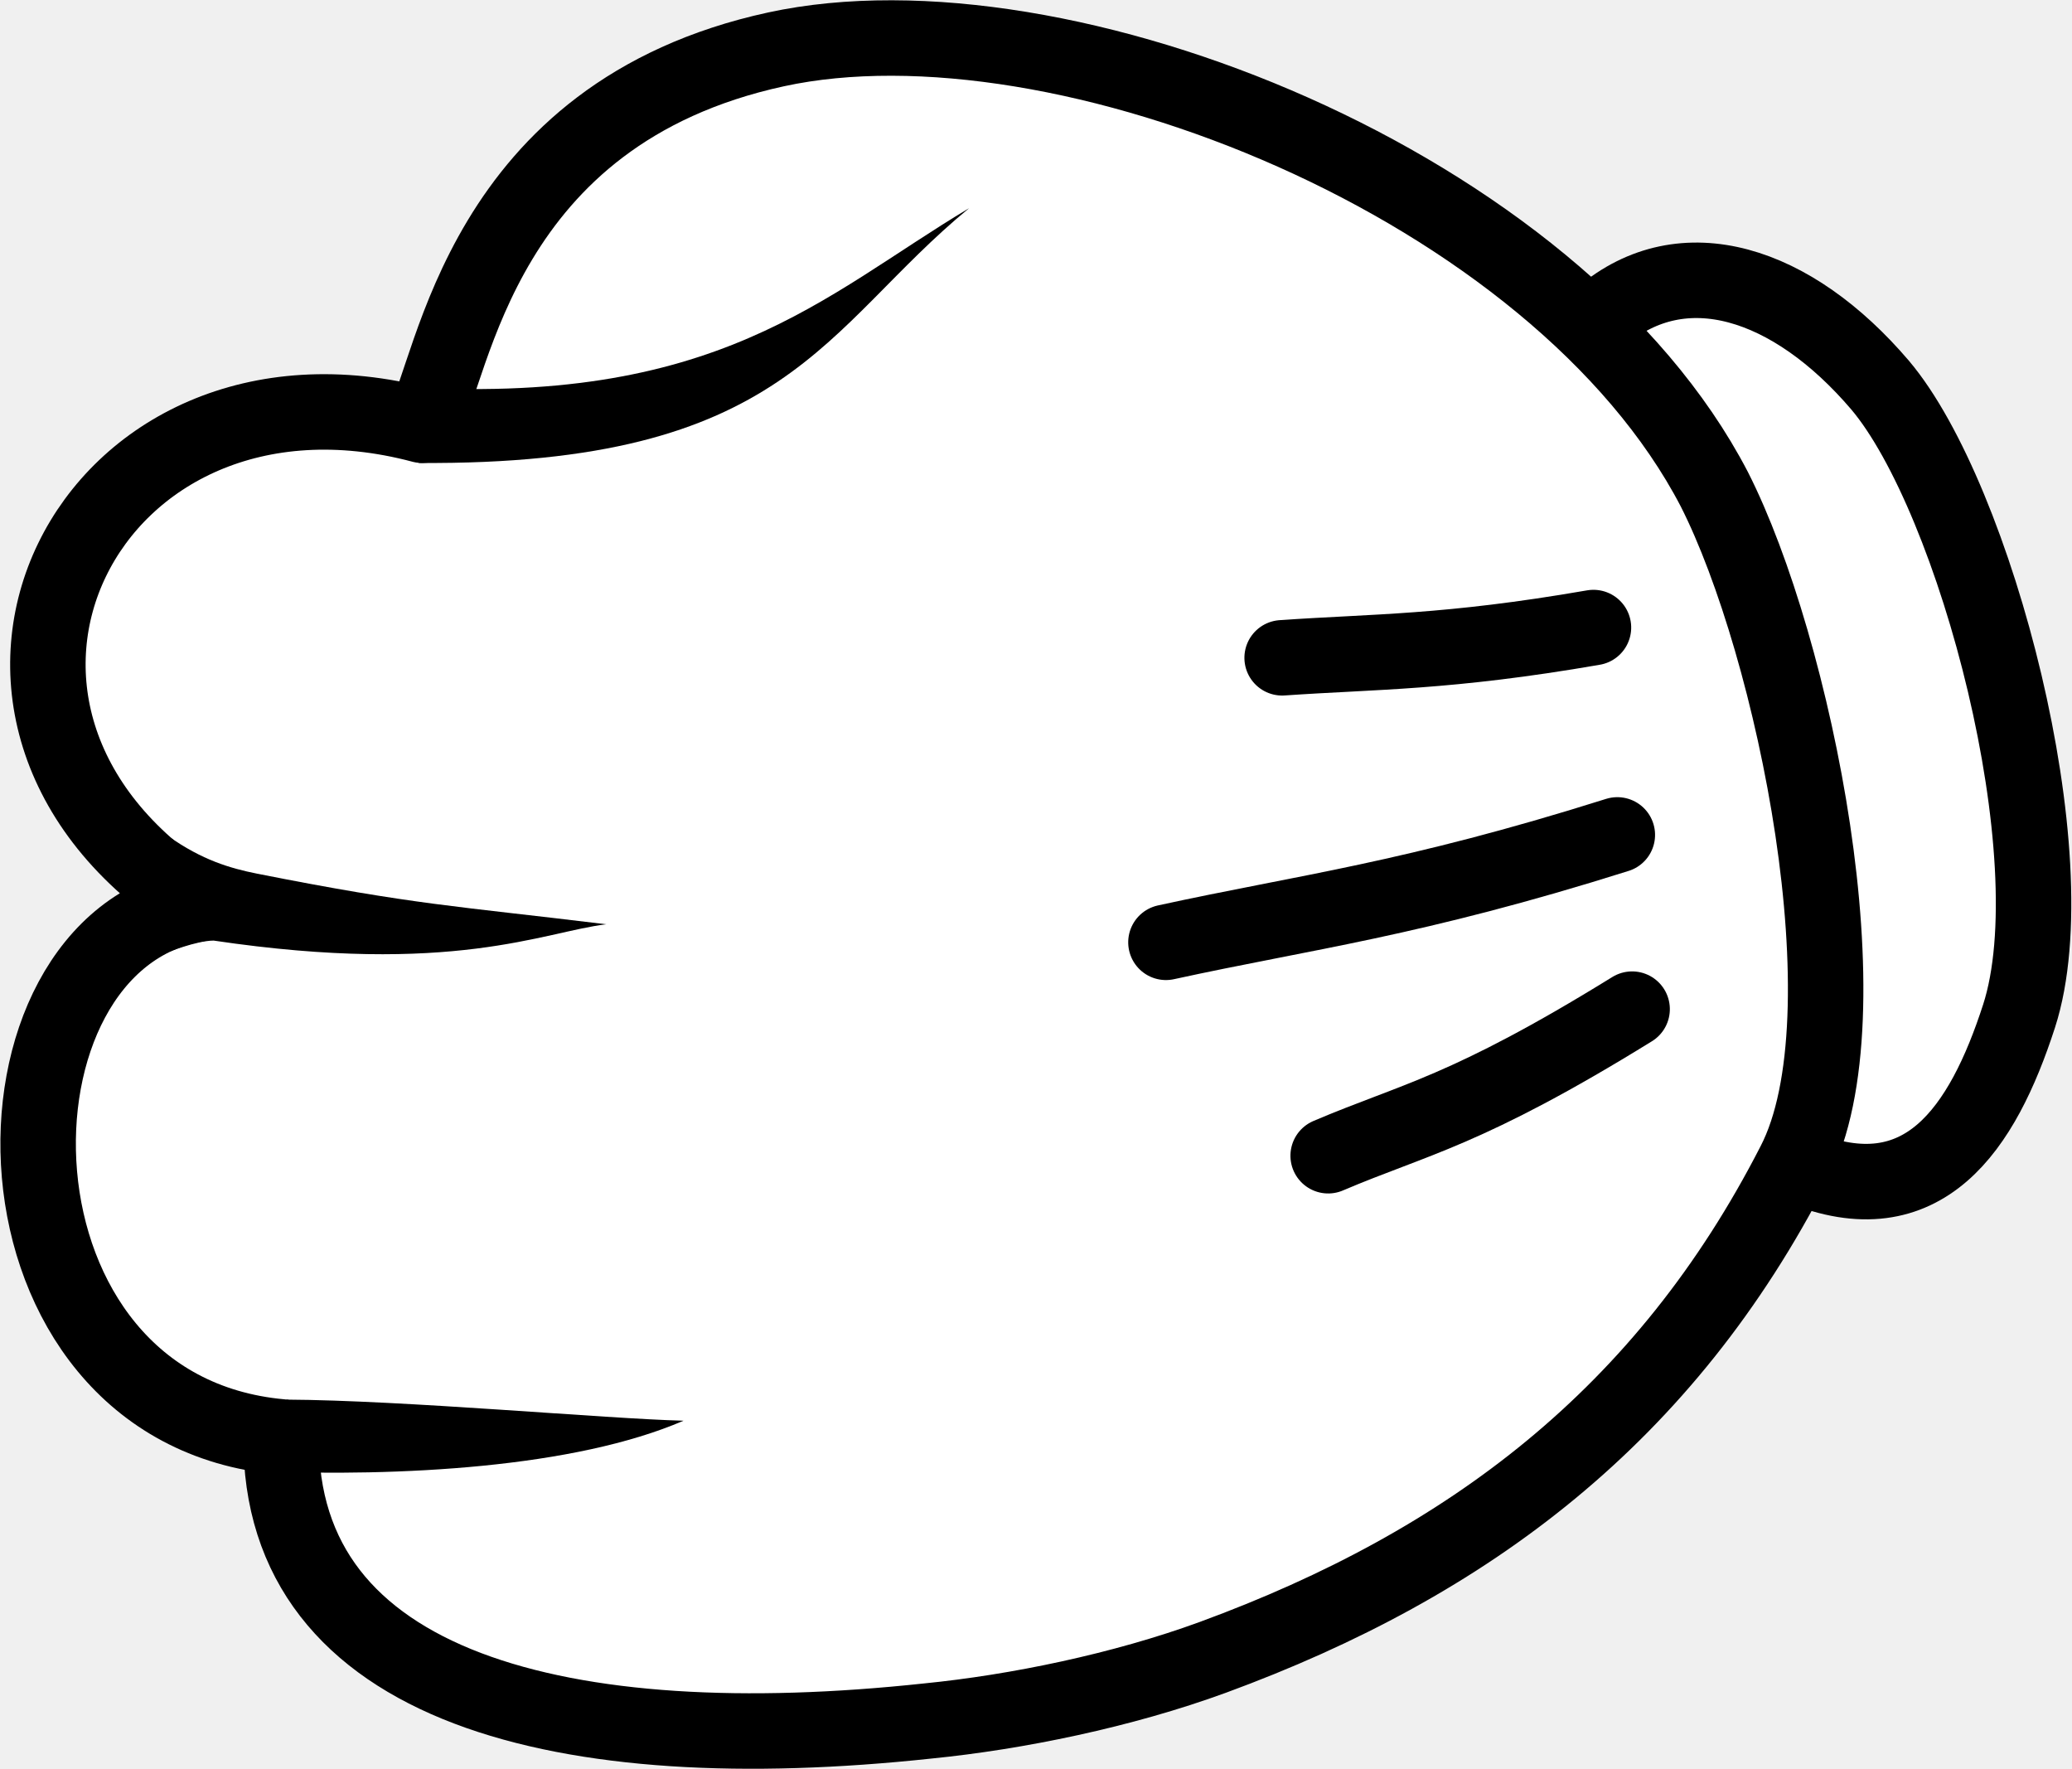
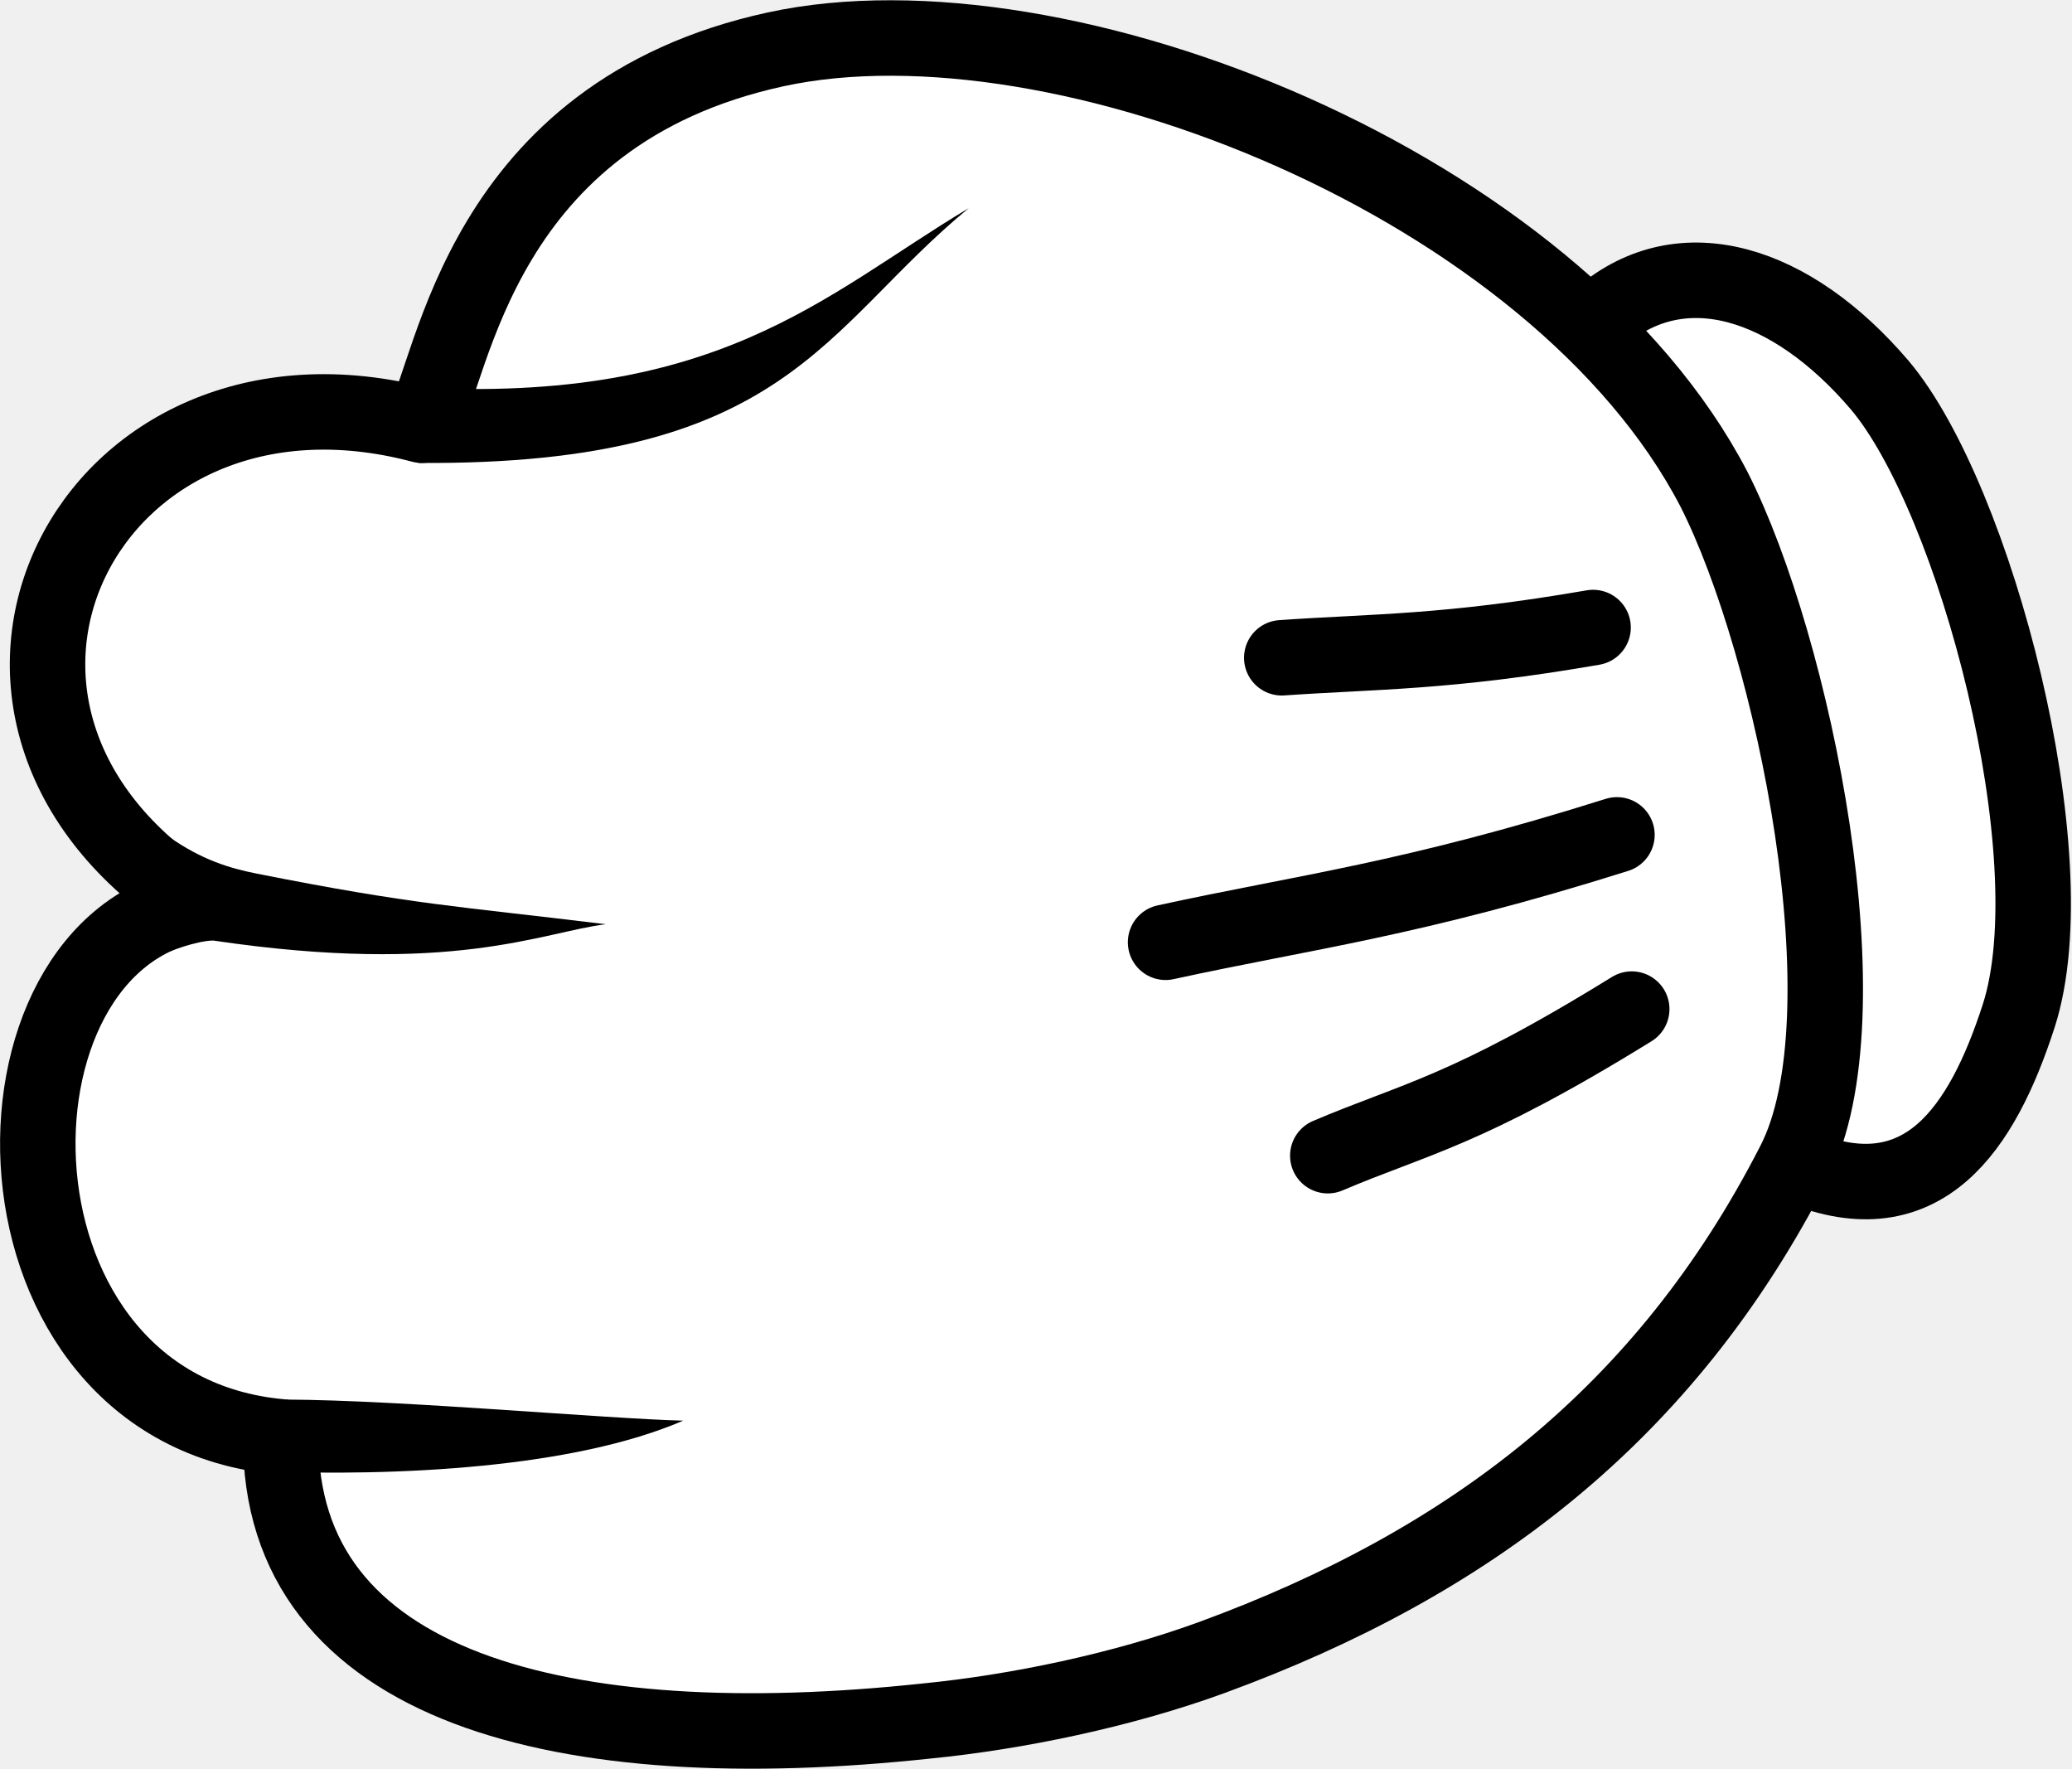
- <svg xmlns="http://www.w3.org/2000/svg" id="svg32847" viewBox="0 0 137.266 117.166" version="1.1" width="137.266" height="117.166">
-   <defs id="defs34" />
-   <g transform="matrix(0.19511,1.2155,1.2155,-0.19511,-1193.778,176.5209)" id="g32290">
-     <path d="m 89.471,1065.9 c 3.727,6.1 -0.484,10 -6.16,12.9 -8.03,4.1 -27.898,2.1 -34.7,-2 -6.243,-3.8 -9.013,-9.3 -6.041,-14.2" style="fill:#ffffff;stroke:#000000;stroke-width:4.061;stroke-linecap:round;stroke-linejoin:round" id="path32292" />
-     <path d="m 21.354,1021 c -0.857,15.7 13.893,40.3 31.364,46.1 9.022,2.9 29.326,3.8 36.494,-1.5 12.278,-9 18.478,-20.7 21.288,-35.1 0.99,-5.1 1.24,-10.9 0.95,-15.7 -1.024,-19.615 -7.218,-34.207 -20.606,-31.93 -4.089,-16.074 -28.906,-12.222 -29.025,0.06 -12.665,-14.242 -31.088,-0.957 -23.514,16.06 -2.806,2.21 -16.056,5.71 -16.951,22.01 z" style="fill:#ffffff;stroke:#000000;stroke-width:4.061;stroke-linecap:round;stroke-linejoin:round" id="path32294" />
-     <path d="m 63.9,983.51 c 3.929,12.412 2.355,17.577 2.483,21.002 -2.27,-7.878 -2.635,-9.935 -5.668,-18.124 -0.518,-1.393 -1.198,-2.802 -2.717,-4.358 l 6.118,-0.901 c 0.042,-0.301 -0.358,1.465 -0.215,2.38 z" style="fill:#000000;stroke-width:5.781" id="path32296" />
-     <path d="m 92.465,981.32 c 1.512,7.49 2.521,16.87 0.951,23.069 -0.771,-4.131 -3.473,-14.678 -4.508,-20.921 -0.013,0.002 0.012,0.012 3.557,-2.148 z" style="fill:#000000;stroke-width:5.781" id="path32298" />
-     <path d="m 79.642,1058.3 c 4.036,-9.7 3.976,-12.5 5.195,-17.4" style="fill:none;stroke:#000000;stroke-width:4.061;stroke-linecap:round;stroke-linejoin:round" id="path32300" />
-     <path d="m 70.26,1059 c 1.693,-11.5 1.425,-17.2 1.856,-24.9" style="fill:none;stroke:#000000;stroke-width:4.061;stroke-linecap:round;stroke-linejoin:round" id="path32302" />
-     <path d="m 59.041,1059.5 c 0.098,-8 -0.598,-11.8 -1.048,-16.8" style="fill:none;stroke:#000000;stroke-width:4.061;stroke-linecap:round;stroke-linejoin:round" id="path32304" />
-     <path d="m 36.025,998.02 c 3.892,16.78 -1.201,23.38 -4.587,31.88 5.145,-8.8 12.14,-11.8 8.841,-31.41 z" style="fill:#000000;stroke-width:5.781" id="path32306" />
+ <svg xmlns="http://www.w3.org/2000/svg" version="1.1" viewBox="0 0 137.27 117.17">
+   <g transform="matrix(.19511 1.2155 1.2155 -.19511 -1193.8 176.52)">
+     <path d="m89.471 1065.9c3.727 6.1-0.484 10-6.16 12.9-8.03 4.1-27.898 2.1-34.7-2-6.243-3.8-9.013-9.3-6.041-14.2" fill="#fff" stroke="#000" stroke-linecap="round" stroke-linejoin="round" stroke-width="4.061" />
+     <path d="m21.354 1021c-0.857 15.7 13.893 40.3 31.364 46.1 9.022 2.9 29.326 3.8 36.494-1.5 12.278-9 18.478-20.7 21.288-35.1 0.99-5.1 1.24-10.9 0.95-15.7-1.024-19.615-7.218-34.207-20.606-31.93-4.089-16.074-28.906-12.222-29.025 0.06-12.665-14.242-31.088-0.957-23.514 16.06-2.806 2.21-16.056 5.71-16.951 22.01z" fill="#fff" stroke="#000" stroke-linecap="round" stroke-linejoin="round" stroke-width="4.061" />
+     <path d="m63.9 983.51c3.929 12.412 2.355 17.577 2.483 21.002-2.27-7.878-2.635-9.935-5.668-18.124-0.518-1.393-1.198-2.802-2.717-4.358l6.118-0.901c0.042-0.301-0.358 1.465-0.215 2.38z" stroke-width="5.781" />
+     <path d="m92.465 981.32c1.512 7.49 2.521 16.87 0.951 23.069-0.771-4.131-3.473-14.678-4.508-20.921-0.013 2e-3 0.012 0.012 3.557-2.148z" stroke-width="5.781" />
+     <path d="m79.642 1058.3c4.036-9.7 3.976-12.5 5.195-17.4" fill="none" stroke="#000" stroke-linecap="round" stroke-linejoin="round" stroke-width="4.061" />
+     <path d="m70.26 1059c1.693-11.5 1.425-17.2 1.856-24.9" fill="none" stroke="#000" stroke-linecap="round" stroke-linejoin="round" stroke-width="4.061" />
+     <path d="m59.041 1059.5c0.098-8-0.598-11.8-1.048-16.8" fill="none" stroke="#000" stroke-linecap="round" stroke-linejoin="round" stroke-width="4.061" />
+     <path d="m36.025 998.02c3.892 16.78-1.201 23.38-4.587 31.88 5.145-8.8 12.14-11.8 8.841-31.41z" stroke-width="5.781" />
  </g>
</svg>
